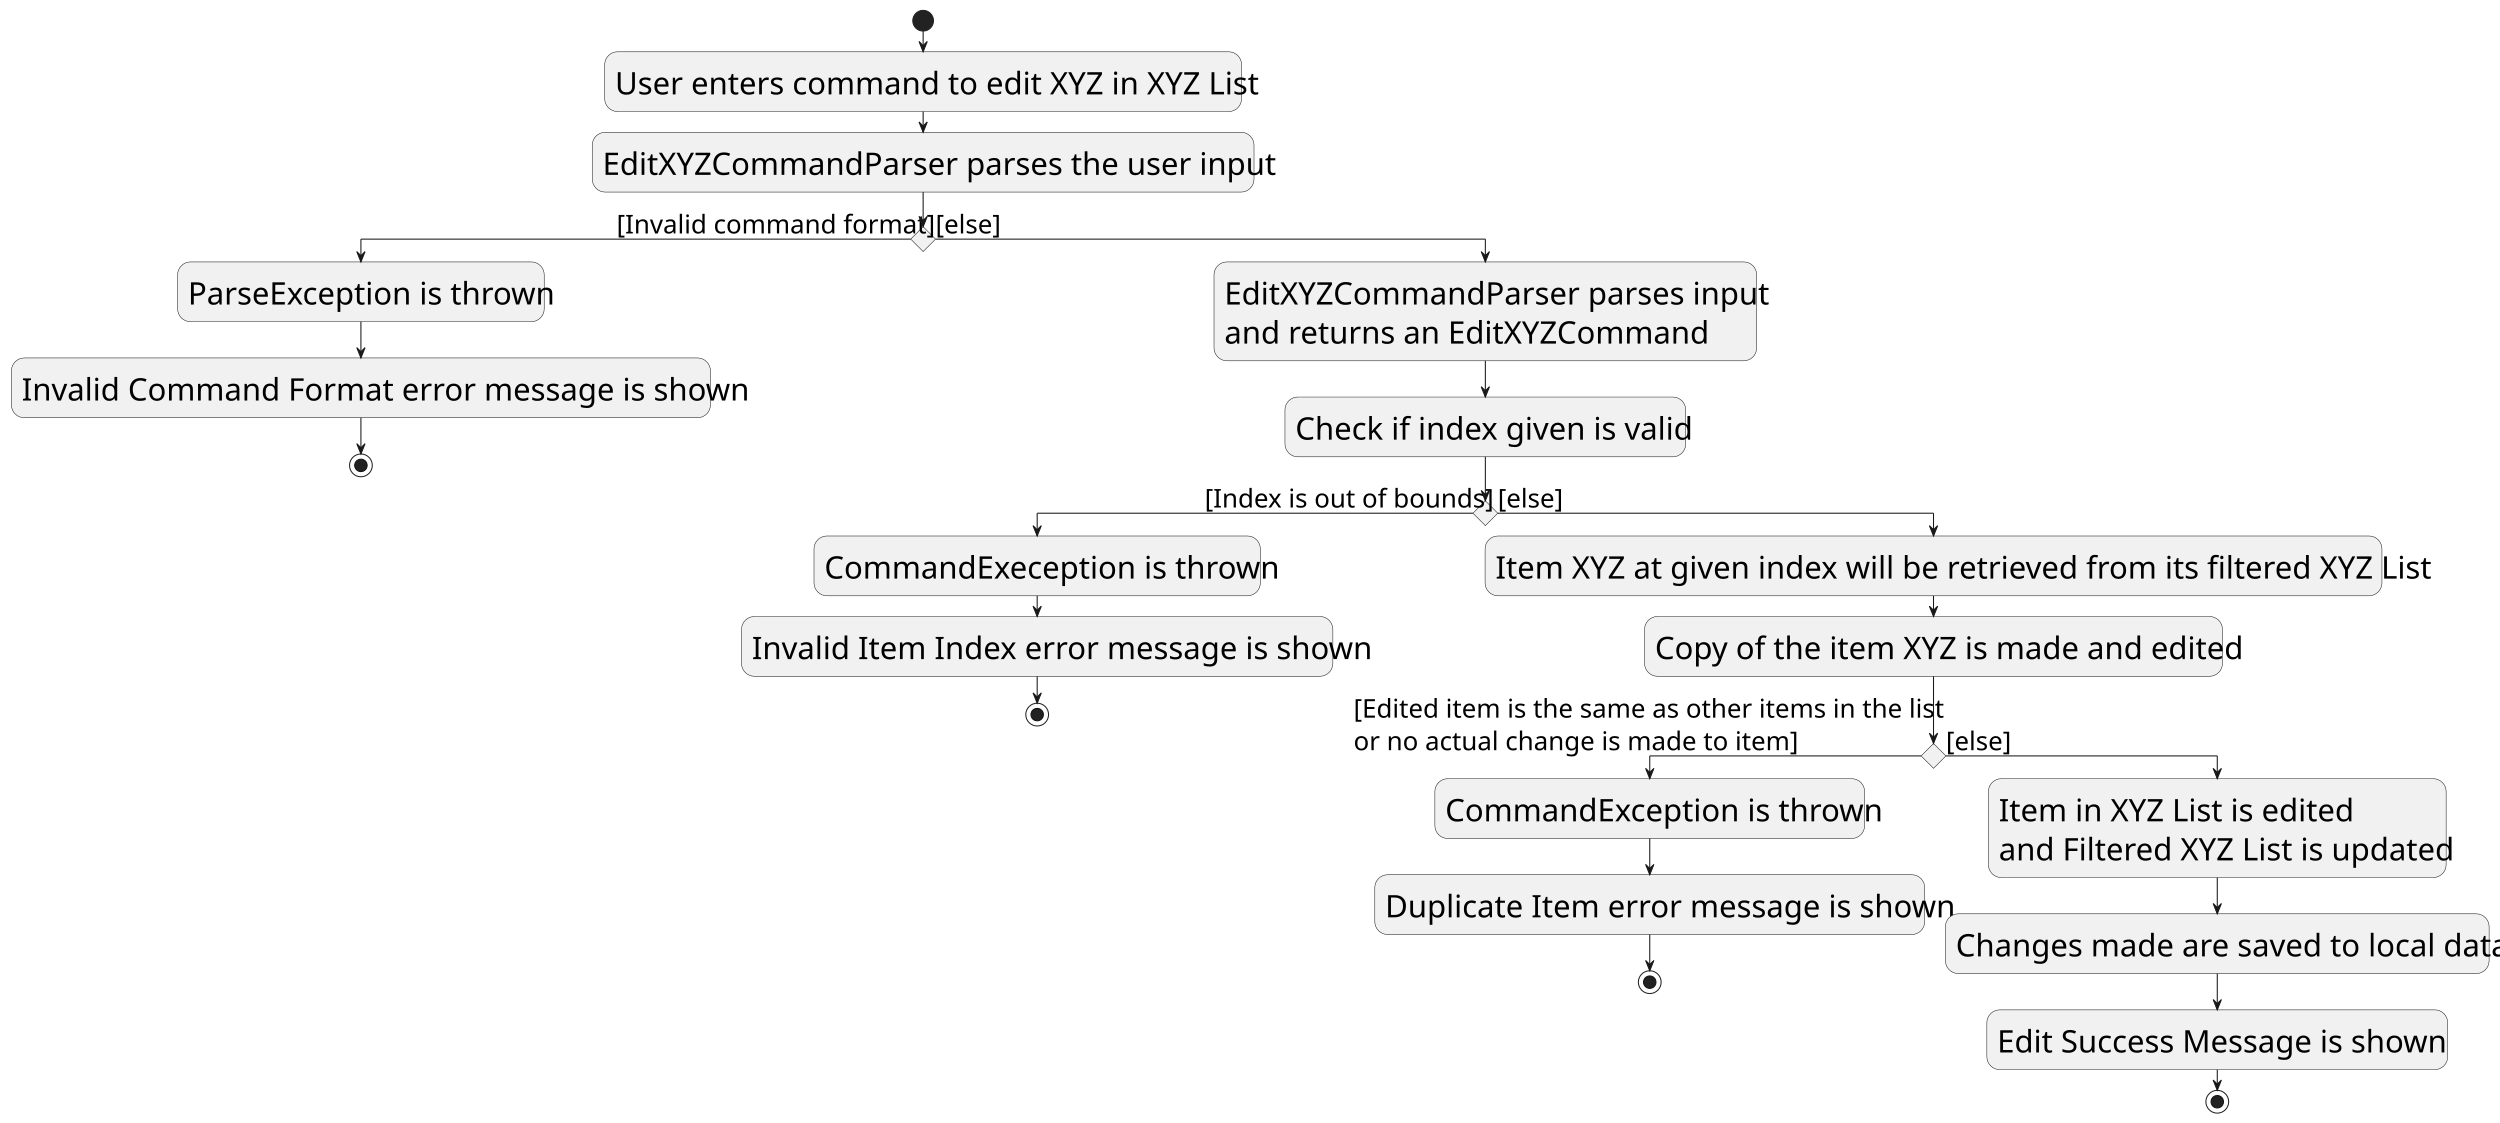
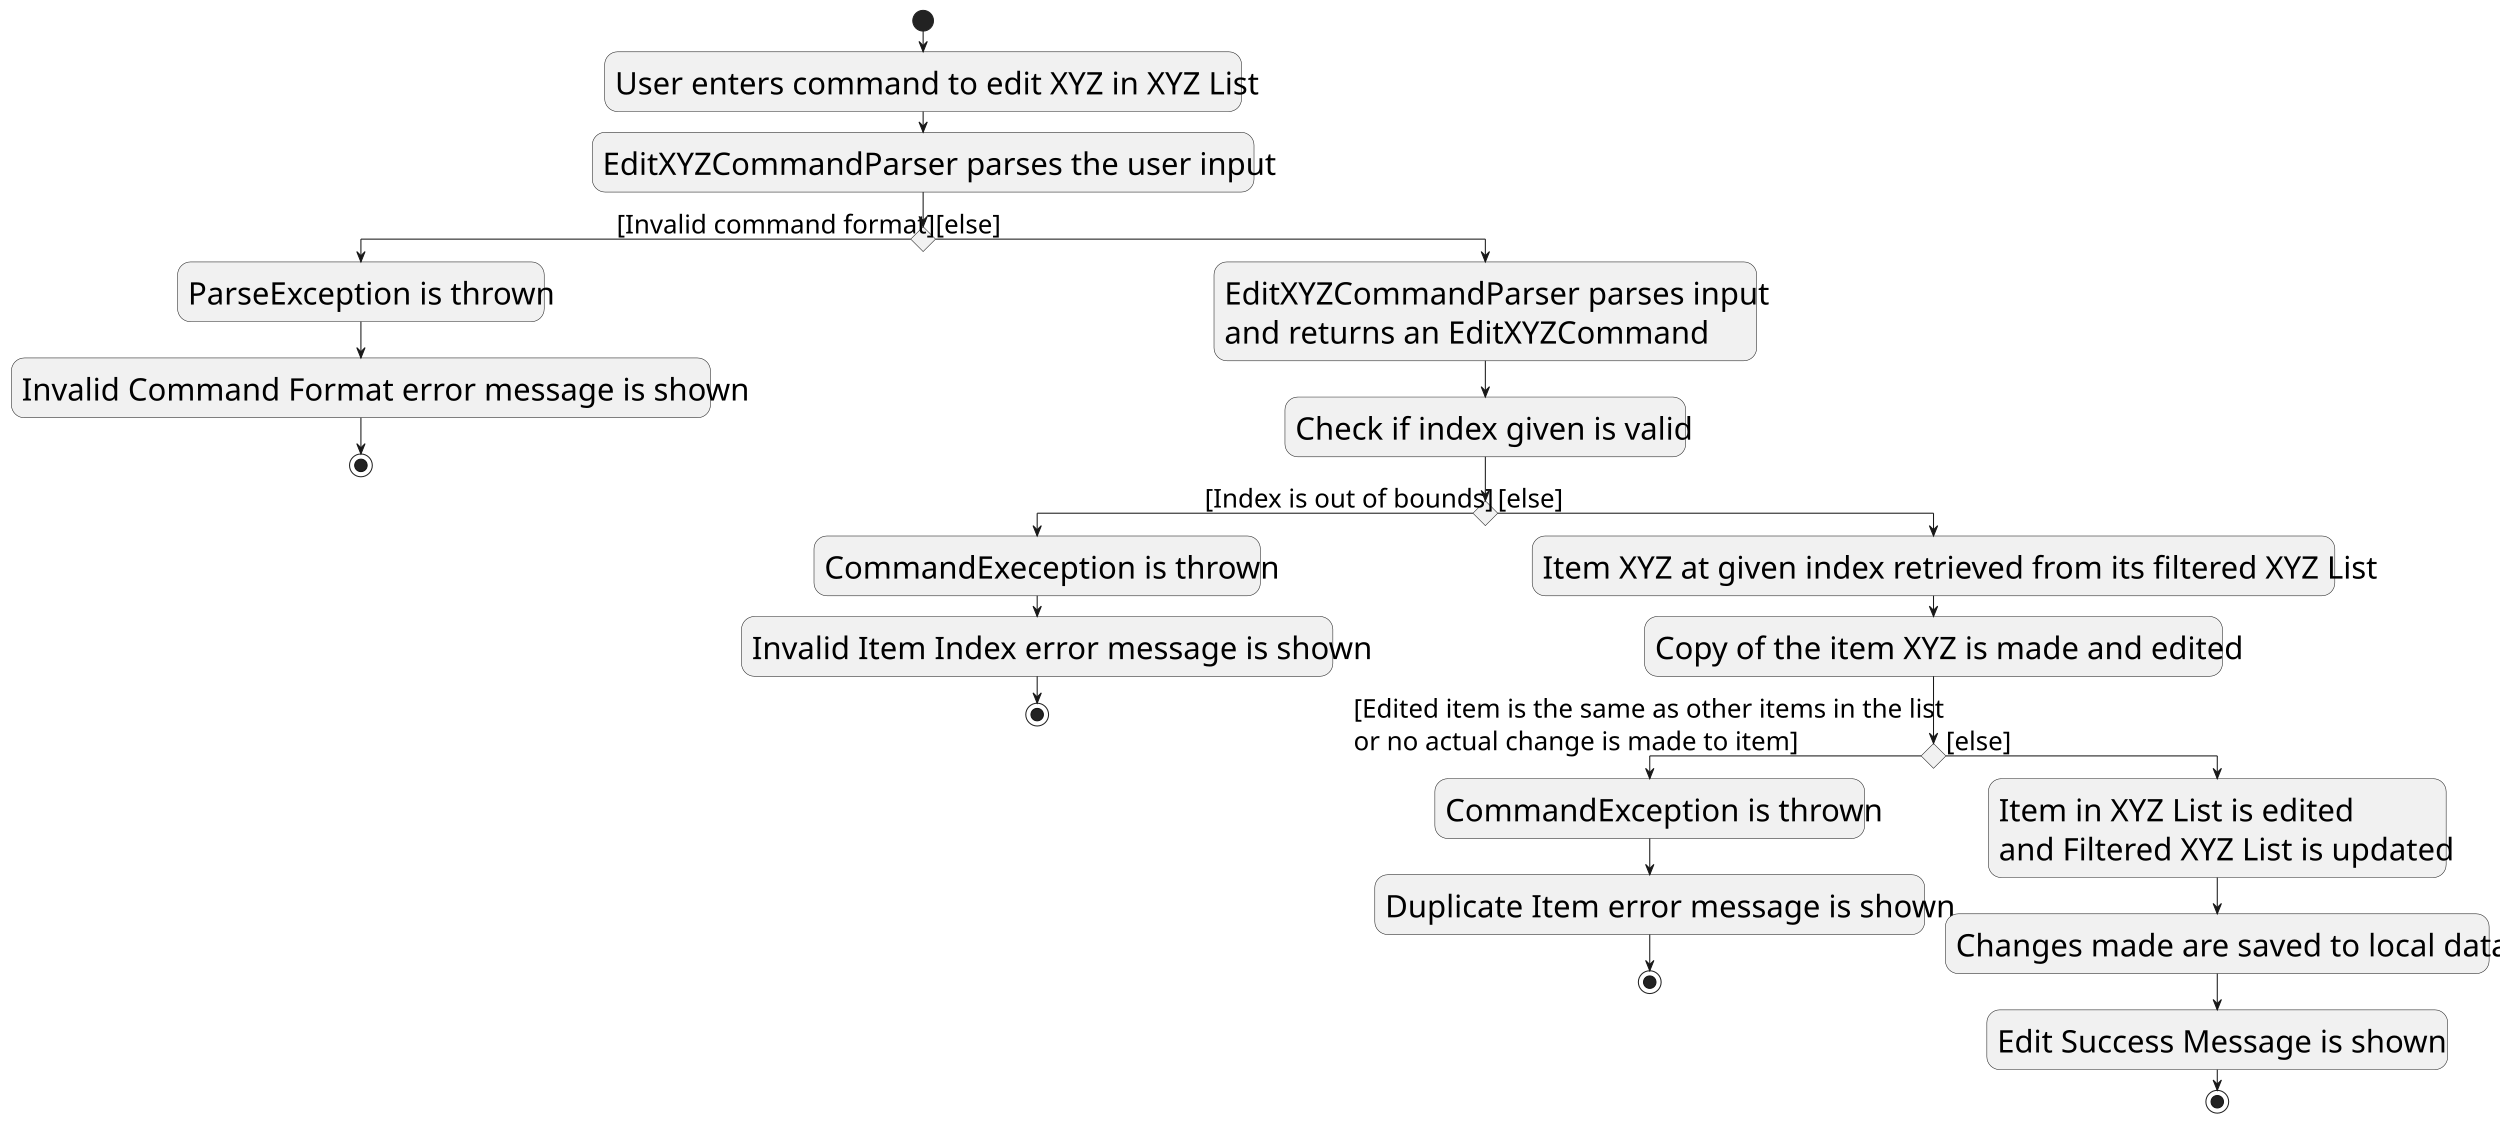
<svg xmlns="http://www.w3.org/2000/svg" contentStyleType="text/css" height="542.5px" preserveAspectRatio="none" style="width:1207px;height:542px;background:#FFFFFF;" version="1.1" viewBox="0 0 1207 542" width="1207px" zoomAndPan="magnify">
  <defs />
  <g>
    <ellipse cx="445.688" cy="10" fill="#222222" rx="5" ry="5" style="stroke:#222222;stroke-width:0.5;" />
    <rect fill="#F1F1F1" height="28.867" rx="6.25" ry="6.25" style="stroke:#181818;stroke-width:0.25;" width="307.5" x="291.938" y="25" />
    <text fill="#000000" font-family="sans-serif" font-size="15" lengthAdjust="spacing" textLength="297.5" x="296.938" y="45.571">User enters command to edit XYZ in XYZ List</text>
    <rect fill="#F1F1F1" height="28.867" rx="6.25" ry="6.25" style="stroke:#181818;stroke-width:0.25;" width="319.5" x="285.938" y="63.867" />
    <text fill="#000000" font-family="sans-serif" font-size="15" lengthAdjust="spacing" textLength="309.5" x="290.938" y="84.439">EditXYZCommandParser parses the user input</text>
    <polygon fill="#F1F1F1" points="445.688,109.454,445.688,109.454,451.688,115.454,445.688,121.454,445.688,121.454,439.688,115.454,445.688,109.454" style="stroke:#181818;stroke-width:0.25;" />
    <text fill="#000000" font-family="sans-serif" font-size="12.5" lengthAdjust="spacing" textLength="142" x="297.688" y="112.707">[Invalid command format]</text>
    <text fill="#000000" font-family="sans-serif" font-size="12.5" lengthAdjust="spacing" textLength="30.5" x="451.688" y="112.707">[else]</text>
    <rect fill="#F1F1F1" height="28.867" rx="6.25" ry="6.25" style="stroke:#181818;stroke-width:0.25;" width="177" x="85.75" y="126.454" />
    <text fill="#000000" font-family="sans-serif" font-size="15" lengthAdjust="spacing" textLength="167" x="90.75" y="147.025">ParseException is thrown</text>
    <rect fill="#F1F1F1" height="28.867" rx="6.25" ry="6.25" style="stroke:#181818;stroke-width:0.25;" width="337.5" x="5.5" y="172.821" />
    <text fill="#000000" font-family="sans-serif" font-size="15" lengthAdjust="spacing" textLength="327.5" x="10.5" y="193.392">Invalid Command Format error message is shown</text>
    <ellipse cx="174.25" cy="224.688" fill="none" rx="5.5" ry="5.5" style="stroke:#222222;stroke-width:0.5;" />
    <ellipse cx="174.25" cy="224.688" fill="#222222" rx="3" ry="3" style="stroke:#111111;stroke-width:0.5;" />
    <rect fill="#F1F1F1" height="47.734" rx="6.25" ry="6.25" style="stroke:#181818;stroke-width:0.25;" width="262" x="586.125" y="126.454" />
    <text fill="#000000" font-family="sans-serif" font-size="15" lengthAdjust="spacing" textLength="252" x="591.125" y="147.025">EditXYZCommandParser parses input</text>
    <text fill="#000000" font-family="sans-serif" font-size="15" lengthAdjust="spacing" textLength="223" x="591.125" y="165.892">and returns an EditXYZCommand</text>
    <rect fill="#F1F1F1" height="28.867" rx="6.25" ry="6.25" style="stroke:#181818;stroke-width:0.25;" width="193.5" x="620.375" y="191.688" />
    <text fill="#000000" font-family="sans-serif" font-size="15" lengthAdjust="spacing" textLength="183.5" x="625.375" y="212.259">Check if index given is valid</text>
    <polygon fill="#F1F1F1" points="717.125,241.778,717.125,241.778,723.125,247.778,717.125,253.778,717.125,253.778,711.125,247.778,717.125,241.778" style="stroke:#181818;stroke-width:0.25;" />
    <text fill="#000000" font-family="sans-serif" font-size="12.5" lengthAdjust="spacing" textLength="129.5" x="581.625" y="245.031">[Index is out of bounds]</text>
    <text fill="#000000" font-family="sans-serif" font-size="12.5" lengthAdjust="spacing" textLength="30.5" x="723.125" y="245.031">[else]</text>
    <rect fill="#F1F1F1" height="28.867" rx="6.25" ry="6.25" style="stroke:#181818;stroke-width:0.25;" width="215.5" x="393" y="258.778" />
    <text fill="#000000" font-family="sans-serif" font-size="15" lengthAdjust="spacing" textLength="205.5" x="398" y="279.349">CommandExeception is thrown</text>
    <rect fill="#F1F1F1" height="28.867" rx="6.25" ry="6.25" style="stroke:#181818;stroke-width:0.25;" width="285.5" x="358" y="297.645" />
    <text fill="#000000" font-family="sans-serif" font-size="15" lengthAdjust="spacing" textLength="275.5" x="363" y="318.216">Invalid Item Index error message is shown</text>
    <ellipse cx="500.75" cy="345.009" fill="none" rx="5.5" ry="5.5" style="stroke:#222222;stroke-width:0.5;" />
    <ellipse cx="500.75" cy="345.009" fill="#222222" rx="3" ry="3" style="stroke:#111111;stroke-width:0.5;" />
-     <rect fill="#F1F1F1" height="28.867" rx="6.25" ry="6.25" style="stroke:#181818;stroke-width:0.25;" width="433" x="717" y="258.778" />
-     <text fill="#000000" font-family="sans-serif" font-size="15" lengthAdjust="spacing" textLength="423" x="722" y="279.349">Item XYZ at given index will be retrieved from its filtered XYZ List</text>
+     <rect fill="#F1F1F1" height="28.867" rx="6.25" ry="6.25" style="stroke:#181818;stroke-width:0.25;" width="387.5" x="739.75" y="258.778" />
+     <text fill="#000000" font-family="sans-serif" font-size="15" lengthAdjust="spacing" textLength="377.5" x="744.75" y="279.349">Item XYZ at given index retrieved from its filtered XYZ List</text>
    <rect fill="#F1F1F1" height="28.867" rx="6.25" ry="6.25" style="stroke:#181818;stroke-width:0.25;" width="279" x="794" y="297.645" />
    <text fill="#000000" font-family="sans-serif" font-size="15" lengthAdjust="spacing" textLength="269" x="799" y="318.216">Copy of the item XYZ is made and edited</text>
    <polygon fill="#F1F1F1" points="933.5,358.954,933.5,358.954,939.5,364.954,933.5,370.954,933.5,370.954,927.5,364.954,933.5,358.954" style="stroke:#181818;stroke-width:0.25;" />
    <text fill="#000000" font-family="sans-serif" font-size="12.5" lengthAdjust="spacing" textLength="274" x="653.5" y="346.485">[Edited item is the same as other items in the list</text>
    <text fill="#000000" font-family="sans-serif" font-size="12.5" lengthAdjust="spacing" textLength="205" x="653.5" y="362.207">or no actual change is made to item]</text>
    <text fill="#000000" font-family="sans-serif" font-size="12.5" lengthAdjust="spacing" textLength="30.5" x="939.5" y="362.207">[else]</text>
    <rect fill="#F1F1F1" height="28.867" rx="6.25" ry="6.25" style="stroke:#181818;stroke-width:0.25;" width="207.5" x="692.75" y="375.954" />
    <text fill="#000000" font-family="sans-serif" font-size="15" lengthAdjust="spacing" textLength="197.5" x="697.75" y="396.525">CommandException is thrown</text>
    <rect fill="#F1F1F1" height="28.867" rx="6.25" ry="6.25" style="stroke:#181818;stroke-width:0.25;" width="265.5" x="663.75" y="422.321" />
    <text fill="#000000" font-family="sans-serif" font-size="15" lengthAdjust="spacing" textLength="255.5" x="668.75" y="442.893">Duplicate Item error message is shown</text>
    <ellipse cx="796.5" cy="474.188" fill="none" rx="5.5" ry="5.5" style="stroke:#222222;stroke-width:0.5;" />
    <ellipse cx="796.5" cy="474.188" fill="#222222" rx="3" ry="3" style="stroke:#111111;stroke-width:0.5;" />
    <rect fill="#F1F1F1" height="47.734" rx="6.25" ry="6.25" style="stroke:#181818;stroke-width:0.25;" width="221" x="960" y="375.954" />
    <text fill="#000000" font-family="sans-serif" font-size="15" lengthAdjust="spacing" textLength="163" x="965" y="396.525">Item in XYZ List is edited</text>
    <text fill="#000000" font-family="sans-serif" font-size="15" lengthAdjust="spacing" textLength="211" x="965" y="415.393">and Filtered XYZ List is updated</text>
    <rect fill="#F1F1F1" height="28.867" rx="6.25" ry="6.25" style="stroke:#181818;stroke-width:0.25;" width="262.5" x="939.25" y="441.188" />
    <text fill="#000000" font-family="sans-serif" font-size="15" lengthAdjust="spacing" textLength="252.5" x="944.25" y="461.76">Changes made are saved to local data</text>
    <rect fill="#F1F1F1" height="28.867" rx="6.25" ry="6.25" style="stroke:#181818;stroke-width:0.25;" width="222.5" x="959.25" y="487.556" />
    <text fill="#000000" font-family="sans-serif" font-size="15" lengthAdjust="spacing" textLength="212.5" x="964.25" y="508.127">Edit Success Message is shown</text>
    <ellipse cx="1070.5" cy="531.923" fill="none" rx="5.5" ry="5.5" style="stroke:#222222;stroke-width:0.5;" />
    <ellipse cx="1070.5" cy="531.923" fill="#222222" rx="3" ry="3" style="stroke:#111111;stroke-width:0.5;" />
    <line style="stroke:#181818;stroke-width:0.5;" x1="445.688" x2="445.688" y1="15" y2="25" />
    <polygon fill="#181818" points="443.688,20,445.688,25,447.688,20,445.688,22" style="stroke:#181818;stroke-width:0.5;" />
    <line style="stroke:#181818;stroke-width:0.5;" x1="445.688" x2="445.688" y1="53.867" y2="63.867" />
    <polygon fill="#181818" points="443.688,58.867,445.688,63.867,447.688,58.867,445.688,60.867" style="stroke:#181818;stroke-width:0.5;" />
    <line style="stroke:#181818;stroke-width:0.5;" x1="174.25" x2="174.25" y1="155.321" y2="172.821" />
    <polygon fill="#181818" points="172.25,167.821,174.25,172.821,176.25,167.821,174.25,169.821" style="stroke:#181818;stroke-width:0.5;" />
    <line style="stroke:#181818;stroke-width:0.5;" x1="174.25" x2="174.25" y1="201.688" y2="219.188" />
    <polygon fill="#181818" points="172.25,214.188,174.25,219.188,176.25,214.188,174.25,216.188" style="stroke:#181818;stroke-width:0.5;" />
    <line style="stroke:#181818;stroke-width:0.5;" x1="717.125" x2="717.125" y1="174.188" y2="191.688" />
    <polygon fill="#181818" points="715.125,186.688,717.125,191.688,719.125,186.688,717.125,188.688" style="stroke:#181818;stroke-width:0.5;" />
    <line style="stroke:#181818;stroke-width:0.5;" x1="500.75" x2="500.75" y1="287.645" y2="297.645" />
    <polygon fill="#181818" points="498.75,292.645,500.75,297.645,502.75,292.645,500.75,294.645" style="stroke:#181818;stroke-width:0.5;" />
    <line style="stroke:#181818;stroke-width:0.5;" x1="500.75" x2="500.75" y1="326.512" y2="339.509" />
    <polygon fill="#181818" points="498.75,334.509,500.75,339.509,502.75,334.509,500.75,336.509" style="stroke:#181818;stroke-width:0.5;" />
    <line style="stroke:#181818;stroke-width:0.5;" x1="933.5" x2="933.5" y1="287.645" y2="297.645" />
    <polygon fill="#181818" points="931.5,292.645,933.5,297.645,935.5,292.645,933.5,294.645" style="stroke:#181818;stroke-width:0.5;" />
    <line style="stroke:#181818;stroke-width:0.5;" x1="796.5" x2="796.5" y1="404.821" y2="422.321" />
    <polygon fill="#181818" points="794.5,417.321,796.5,422.321,798.5,417.321,796.5,419.321" style="stroke:#181818;stroke-width:0.5;" />
    <line style="stroke:#181818;stroke-width:0.5;" x1="796.5" x2="796.5" y1="451.188" y2="468.688" />
    <polygon fill="#181818" points="794.5,463.688,796.5,468.688,798.5,463.688,796.5,465.688" style="stroke:#181818;stroke-width:0.5;" />
    <line style="stroke:#181818;stroke-width:0.5;" x1="1070.5" x2="1070.5" y1="423.688" y2="441.188" />
    <polygon fill="#181818" points="1068.5,436.188,1070.5,441.188,1072.5,436.188,1070.5,438.188" style="stroke:#181818;stroke-width:0.5;" />
    <line style="stroke:#181818;stroke-width:0.5;" x1="1070.5" x2="1070.5" y1="470.056" y2="487.556" />
    <polygon fill="#181818" points="1068.5,482.556,1070.5,487.556,1072.5,482.556,1070.5,484.556" style="stroke:#181818;stroke-width:0.5;" />
    <line style="stroke:#181818;stroke-width:0.5;" x1="1070.5" x2="1070.5" y1="516.423" y2="526.423" />
    <polygon fill="#181818" points="1068.5,521.423,1070.5,526.423,1072.5,521.423,1070.5,523.423" style="stroke:#181818;stroke-width:0.5;" />
    <line style="stroke:#181818;stroke-width:0.5;" x1="927.5" x2="796.5" y1="364.954" y2="364.954" />
    <line style="stroke:#181818;stroke-width:0.5;" x1="796.5" x2="796.5" y1="364.954" y2="375.954" />
    <polygon fill="#181818" points="794.5,370.954,796.5,375.954,798.5,370.954,796.5,372.954" style="stroke:#181818;stroke-width:0.5;" />
    <line style="stroke:#181818;stroke-width:0.5;" x1="939.5" x2="1070.5" y1="364.954" y2="364.954" />
    <line style="stroke:#181818;stroke-width:0.5;" x1="1070.5" x2="1070.5" y1="364.954" y2="375.954" />
    <polygon fill="#181818" points="1068.5,370.954,1070.5,375.954,1072.5,370.954,1070.5,372.954" style="stroke:#181818;stroke-width:0.5;" />
    <line style="stroke:#181818;stroke-width:0.5;" x1="933.5" x2="933.5" y1="326.512" y2="358.954" />
    <polygon fill="#181818" points="931.5,353.954,933.5,358.954,935.5,353.954,933.5,355.954" style="stroke:#181818;stroke-width:0.5;" />
    <line style="stroke:#181818;stroke-width:0.5;" x1="711.125" x2="500.75" y1="247.778" y2="247.778" />
    <line style="stroke:#181818;stroke-width:0.5;" x1="500.75" x2="500.75" y1="247.778" y2="258.778" />
    <polygon fill="#181818" points="498.75,253.778,500.75,258.778,502.75,253.778,500.75,255.778" style="stroke:#181818;stroke-width:0.5;" />
    <line style="stroke:#181818;stroke-width:0.5;" x1="723.125" x2="933.5" y1="247.778" y2="247.778" />
    <line style="stroke:#181818;stroke-width:0.5;" x1="933.5" x2="933.5" y1="247.778" y2="258.778" />
    <polygon fill="#181818" points="931.5,253.778,933.5,258.778,935.5,253.778,933.5,255.778" style="stroke:#181818;stroke-width:0.5;" />
    <line style="stroke:#181818;stroke-width:0.5;" x1="717.125" x2="717.125" y1="220.555" y2="241.778" />
    <polygon fill="#181818" points="715.125,236.778,717.125,241.778,719.125,236.778,717.125,238.778" style="stroke:#181818;stroke-width:0.5;" />
    <line style="stroke:#181818;stroke-width:0.5;" x1="439.688" x2="174.25" y1="115.454" y2="115.454" />
    <line style="stroke:#181818;stroke-width:0.5;" x1="174.25" x2="174.25" y1="115.454" y2="126.454" />
    <polygon fill="#181818" points="172.25,121.454,174.25,126.454,176.25,121.454,174.25,123.454" style="stroke:#181818;stroke-width:0.5;" />
    <line style="stroke:#181818;stroke-width:0.5;" x1="451.688" x2="717.125" y1="115.454" y2="115.454" />
    <line style="stroke:#181818;stroke-width:0.5;" x1="717.125" x2="717.125" y1="115.454" y2="126.454" />
    <polygon fill="#181818" points="715.125,121.454,717.125,126.454,719.125,121.454,717.125,123.454" style="stroke:#181818;stroke-width:0.5;" />
    <line style="stroke:#181818;stroke-width:0.5;" x1="445.688" x2="445.688" y1="92.734" y2="109.454" />
    <polygon fill="#181818" points="443.688,104.454,445.688,109.454,447.688,104.454,445.688,106.454" style="stroke:#181818;stroke-width:0.5;" />
  </g>
</svg>
